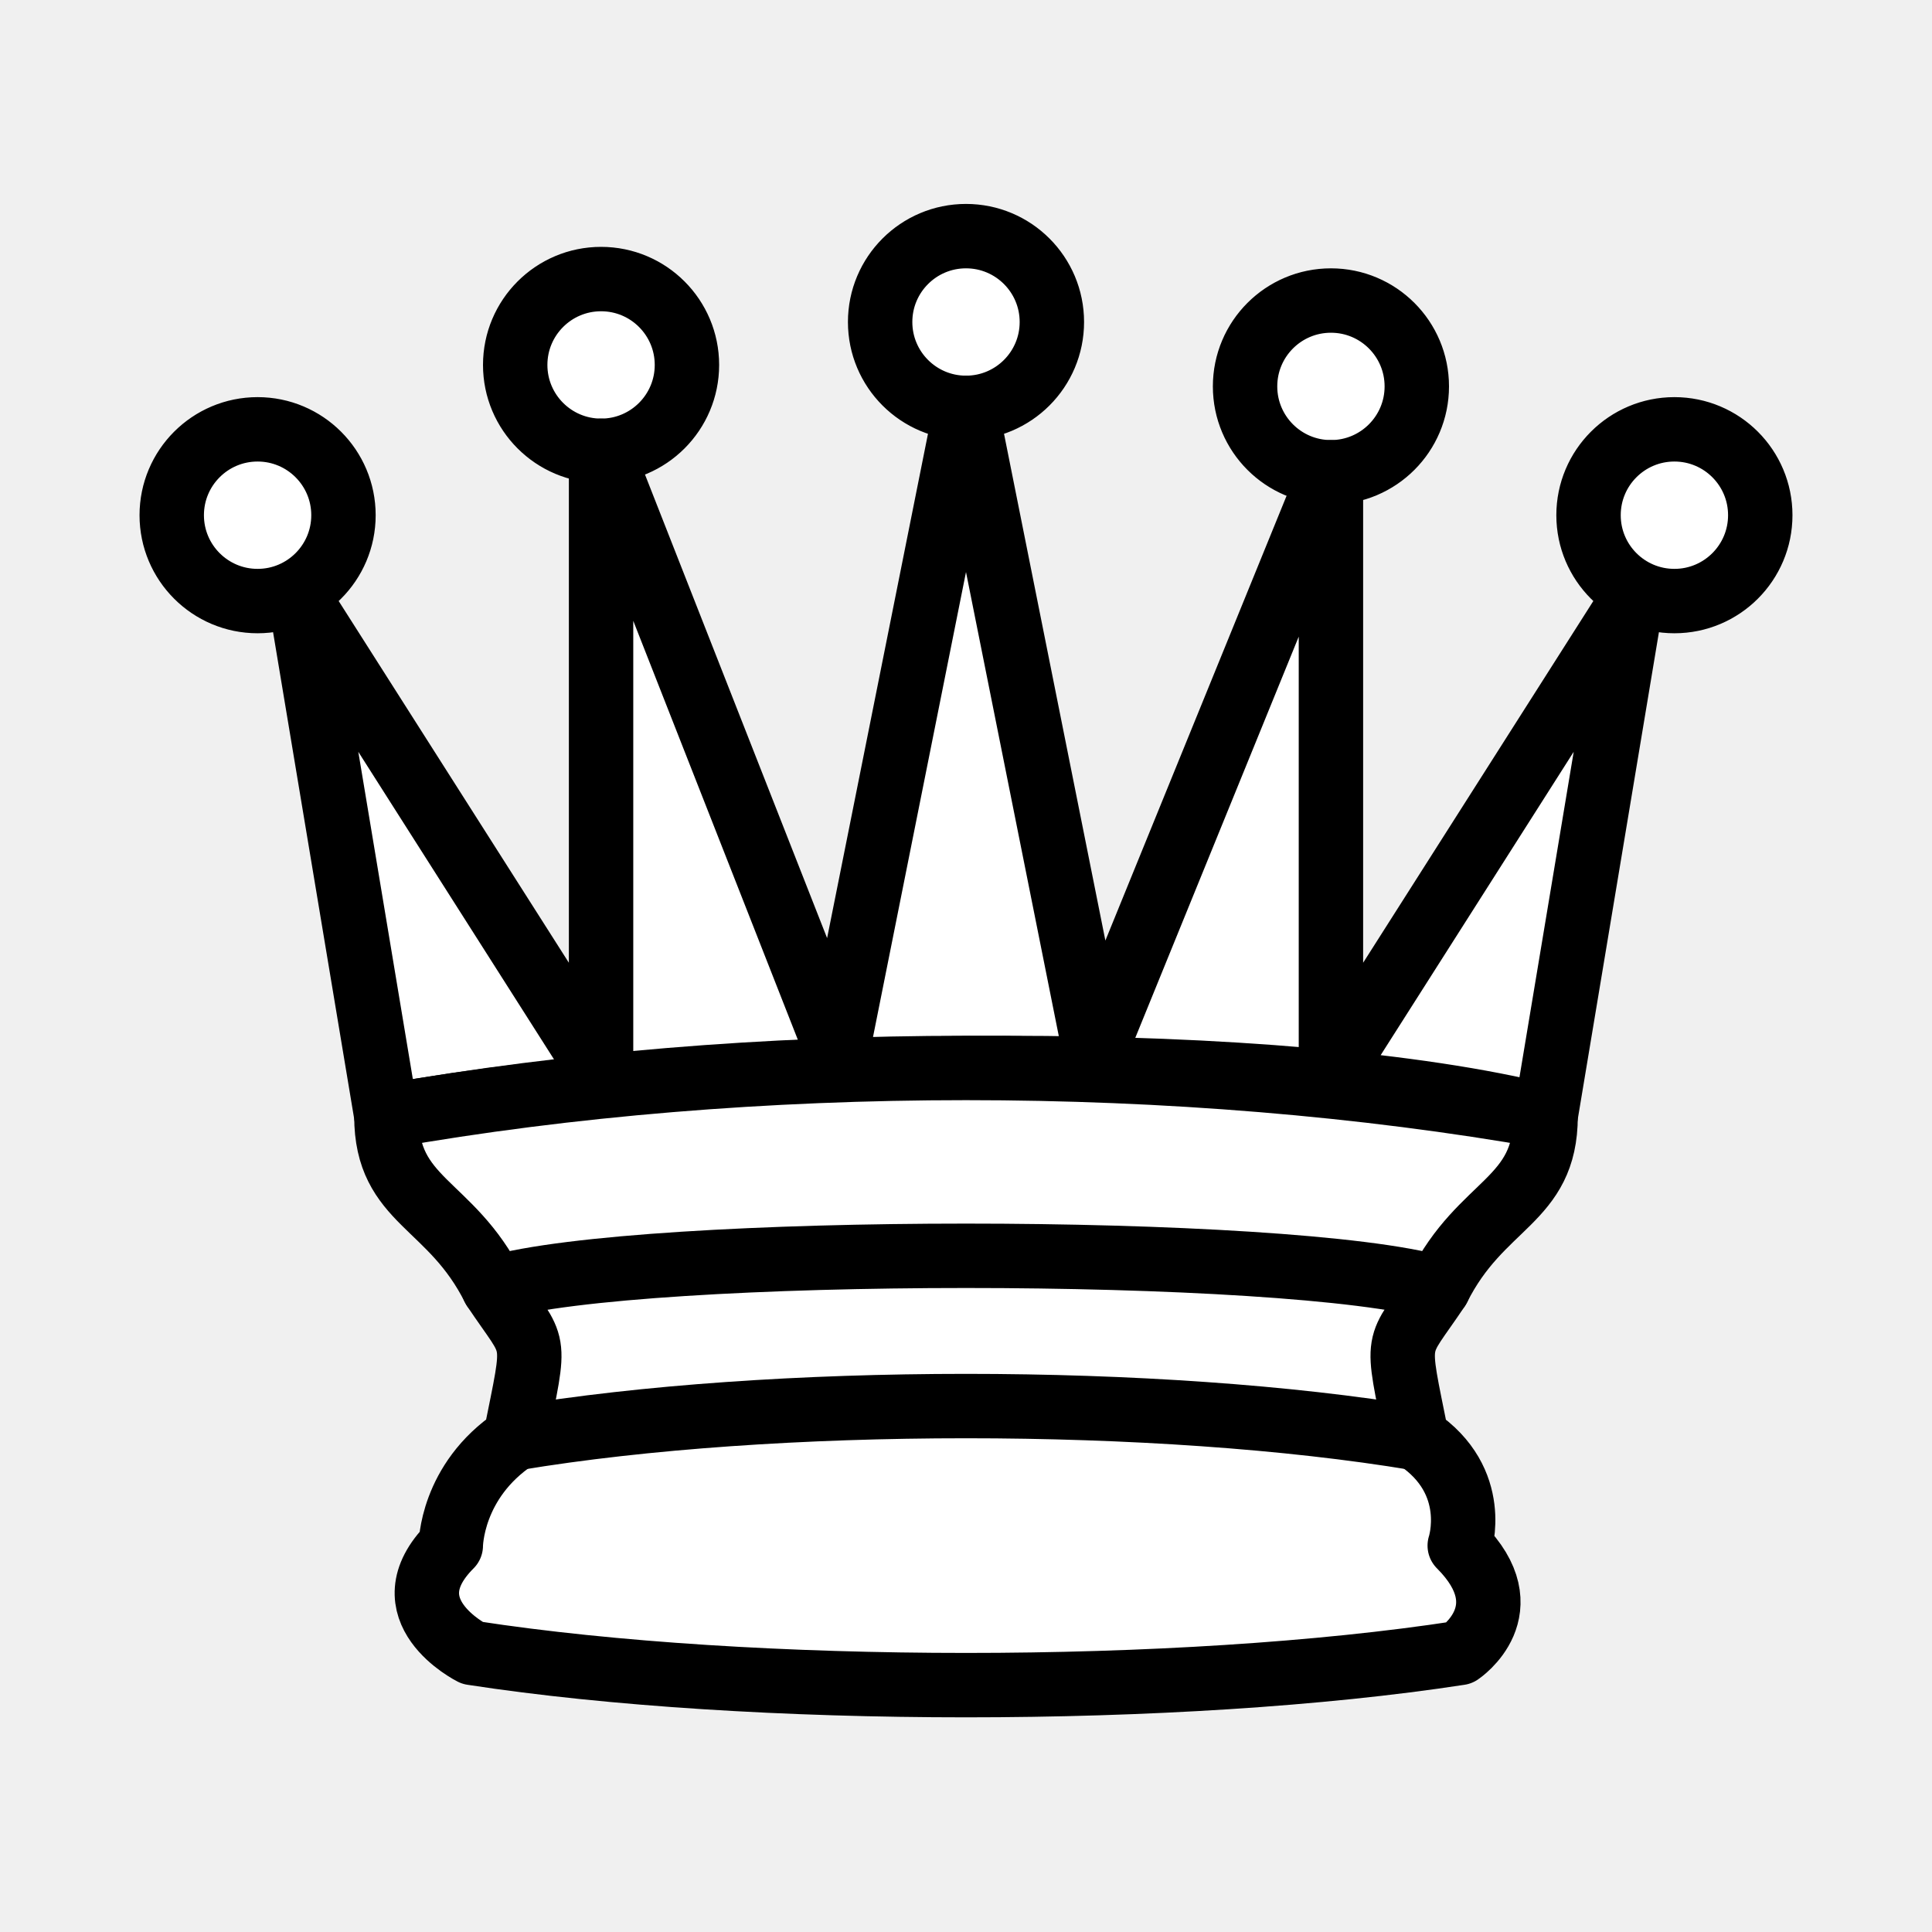
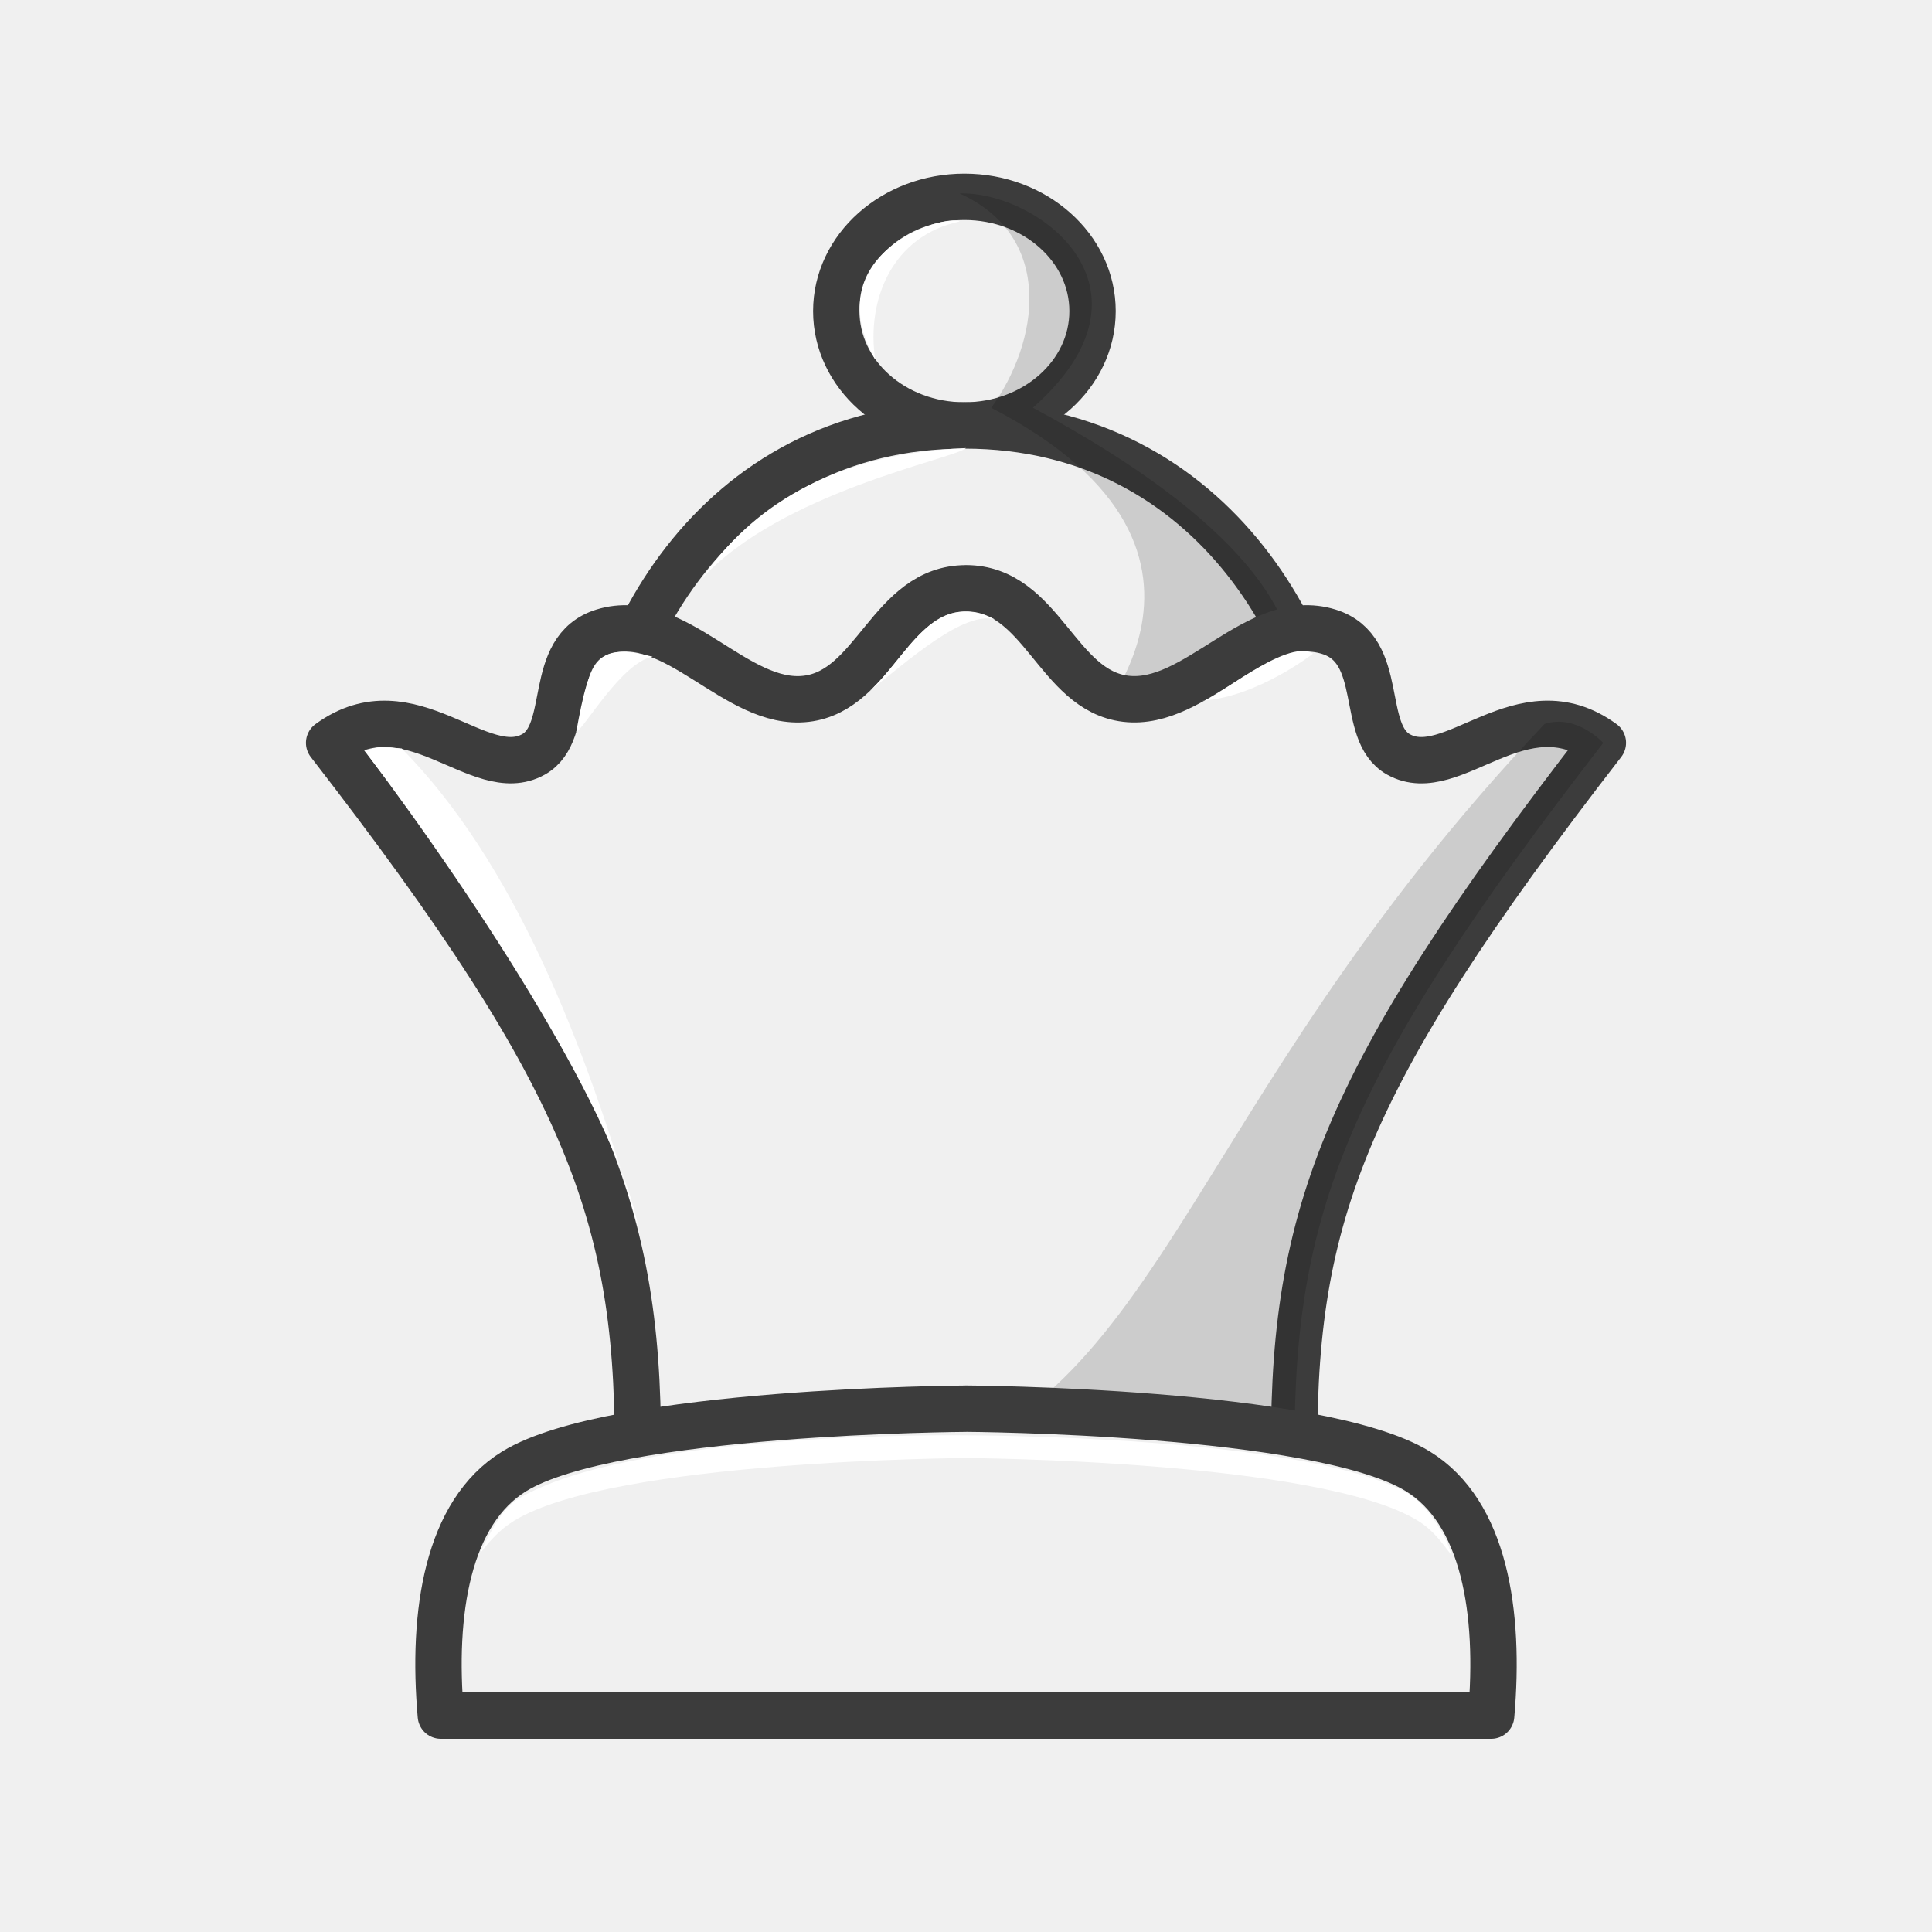
- <svg xmlns="http://www.w3.org/2000/svg" viewBox="0 0 45 45">
-   <g fill="#fff" fill-rule="evenodd" stroke="#000" stroke-linecap="round" stroke-linejoin="round" stroke-width="1.5">
-     <path d="M8 12a2 2 0 1 1-4 0 2 2 0 1 1 4 0m16.5-4.5a2 2 0 1 1-4 0 2 2 0 1 1 4 0M41 12a2 2 0 1 1-4 0 2 2 0 1 1 4 0M16 8.5a2 2 0 1 1-4 0 2 2 0 1 1 4 0M33 9a2 2 0 1 1-4 0 2 2 0 1 1 4 0" />
-     <path stroke-linecap="butt" d="M9 26c8.5-1.5 21-1.5 27 0l2-12-7 11V11l-5.5 13.5-3-15-3 15-5.5-14V25L7 14z" />
-     <path stroke-linecap="butt" d="M9 26c0 2 1.5 2 2.5 4 1 1.5 1 1 .5 3.5-1.5 1-1.5 2.5-1.5 2.5-1.5 1.5.5 2.5.5 2.5 6.5 1 16.5 1 23 0 0 0 1.5-1 0-2.5 0 0 .5-1.5-1-2.5-.5-2.5-.5-2 .5-3.5 1-2 2.5-2 2.5-4-8.5-1.5-18.5-1.5-27 0z" />
-     <path fill="none" d="M11.5 30c3.5-1 18.5-1 22 0M12 33.5c6-1 15-1 21 0" />
-   </g>
+ <svg xmlns="http://www.w3.org/2000/svg" fill-rule="evenodd" clip-rule="evenodd" image-rendering="optimizeQuality" shape-rendering="geometricPrecision" text-rendering="geometricPrecision" viewBox="0 0 50 50">
+   <path fill="#f0f0f0" stroke="#3c3c3c" stroke-linecap="round" stroke-linejoin="round" stroke-width="1.2" d="M24.959 5.094a2.958 3.316 90 0 0-3.316 2.958 2.958 3.316 90 0 0 3.316 2.959 2.958 3.316 90 0 0 3.316-2.959 2.958 3.316 90 0 0-3.316-2.958" />
+   <path fill="#fff" d="M24.836 5.732c-.376-.21-3.724.806-2.185 3.576-.235-1.545.438-3.203 2.185-3.576" />
+   <path fill="#f0f0f0" stroke="#3c3c3c" stroke-linecap="round" stroke-linejoin="round" stroke-width="1.2" d="M24.959 11.011c-6.507 0-9.595 5.884-9.595 10.358h19.263c0-4.474-3.16-10.358-9.668-10.358" />
+   <path fill="#fff" d="M18.161 14.977c1.042-1.478 2.92-3.22 6.84-3.38-.31.277-4.788 1.138-6.84 3.38" />
+   <path d="M24.836 5.007s.046.238 0 0c2.48 1.129 2.05 3.847.817 5.547 7.354 3.803 2.213 8.669 2.212 8.668h2.701c1.762 1.287 7.209-2.741-3.835-8.67 3.528-3.115.097-5.606-1.895-5.546z" opacity=".15" />
+   <path fill="#f0f0f0" stroke="#3c3c3c" stroke-linecap="round" stroke-linejoin="round" stroke-width="1.2" d="M25 15.225c-1.971 0-2.348 2.65-4.137 2.86-1.82.213-3.381-2.312-5.25-1.737-1.495.46-.778 2.6-1.805 3.175-1.402.785-3.185-1.832-5.29-.298 6.838 8.829 8.085 12.377 7.983 18.819h16.998c-.103-6.443 1.144-9.99 7.983-18.82-2.106-1.533-3.889 1.084-5.29.3-1.027-.576-.311-2.716-1.806-3.176-1.868-.575-3.429 1.95-5.25 1.736-1.789-.21-2.166-2.86-4.137-2.86z" />
+   <path fill="#fff" d="M9.895 19.34c-.136-.01-.331.056-.458.085 3.081 4.1 6.575 9.537 7.099 12.417-1.407-4.933-3.267-9.562-6.14-12.472z" />
+   <path d="M39.974 18.735c-9.485 10.003-9.924 17.985-16.941 19.31h10.476c-.103-6.443 1.145-9.99 7.983-18.819 0 0-.688-.756-1.518-.491" opacity=".15" />
+   <path fill="#fff" d="M14.912 18.945c.203-.088 1.184-1.808 1.98-1.95-1.42-.346-1.618-.046-1.98 1.95m7.599-1.069c.953-.847 1.633-2.655 3.238-1.845-.798-.23-2.215 1.04-3.238 1.845m8.609.257c.21.07 2.176-1.642 2.862-1.218 0 0-1.43 1.12-2.862 1.218" />
+   <path fill="#f0f0f0" stroke="#3c3c3c" stroke-linejoin="round" stroke-width="1.2" d="M25 36.457s-9.13.048-11.691 1.62c-1.727 1.06-2.135 3.65-1.9 6.323h27.182c.235-2.672-.172-5.264-1.9-6.324-2.56-1.571-11.69-1.62-11.69-1.62z" />
+   <path fill="#fff" d="M25 37.147s-8.712-.137-11.624 1.666c-.37.229-.7.84-.954 1.39.261-.331.502-.613.887-.849C15.869 37.783 25 37.734 25 37.734s9.132.049 11.692 1.62c.391.24.593.532.856.87.026-.076-.409-1.158-1.144-1.596C33.648 37.136 25 37.147 25 37.147" />
</svg>
